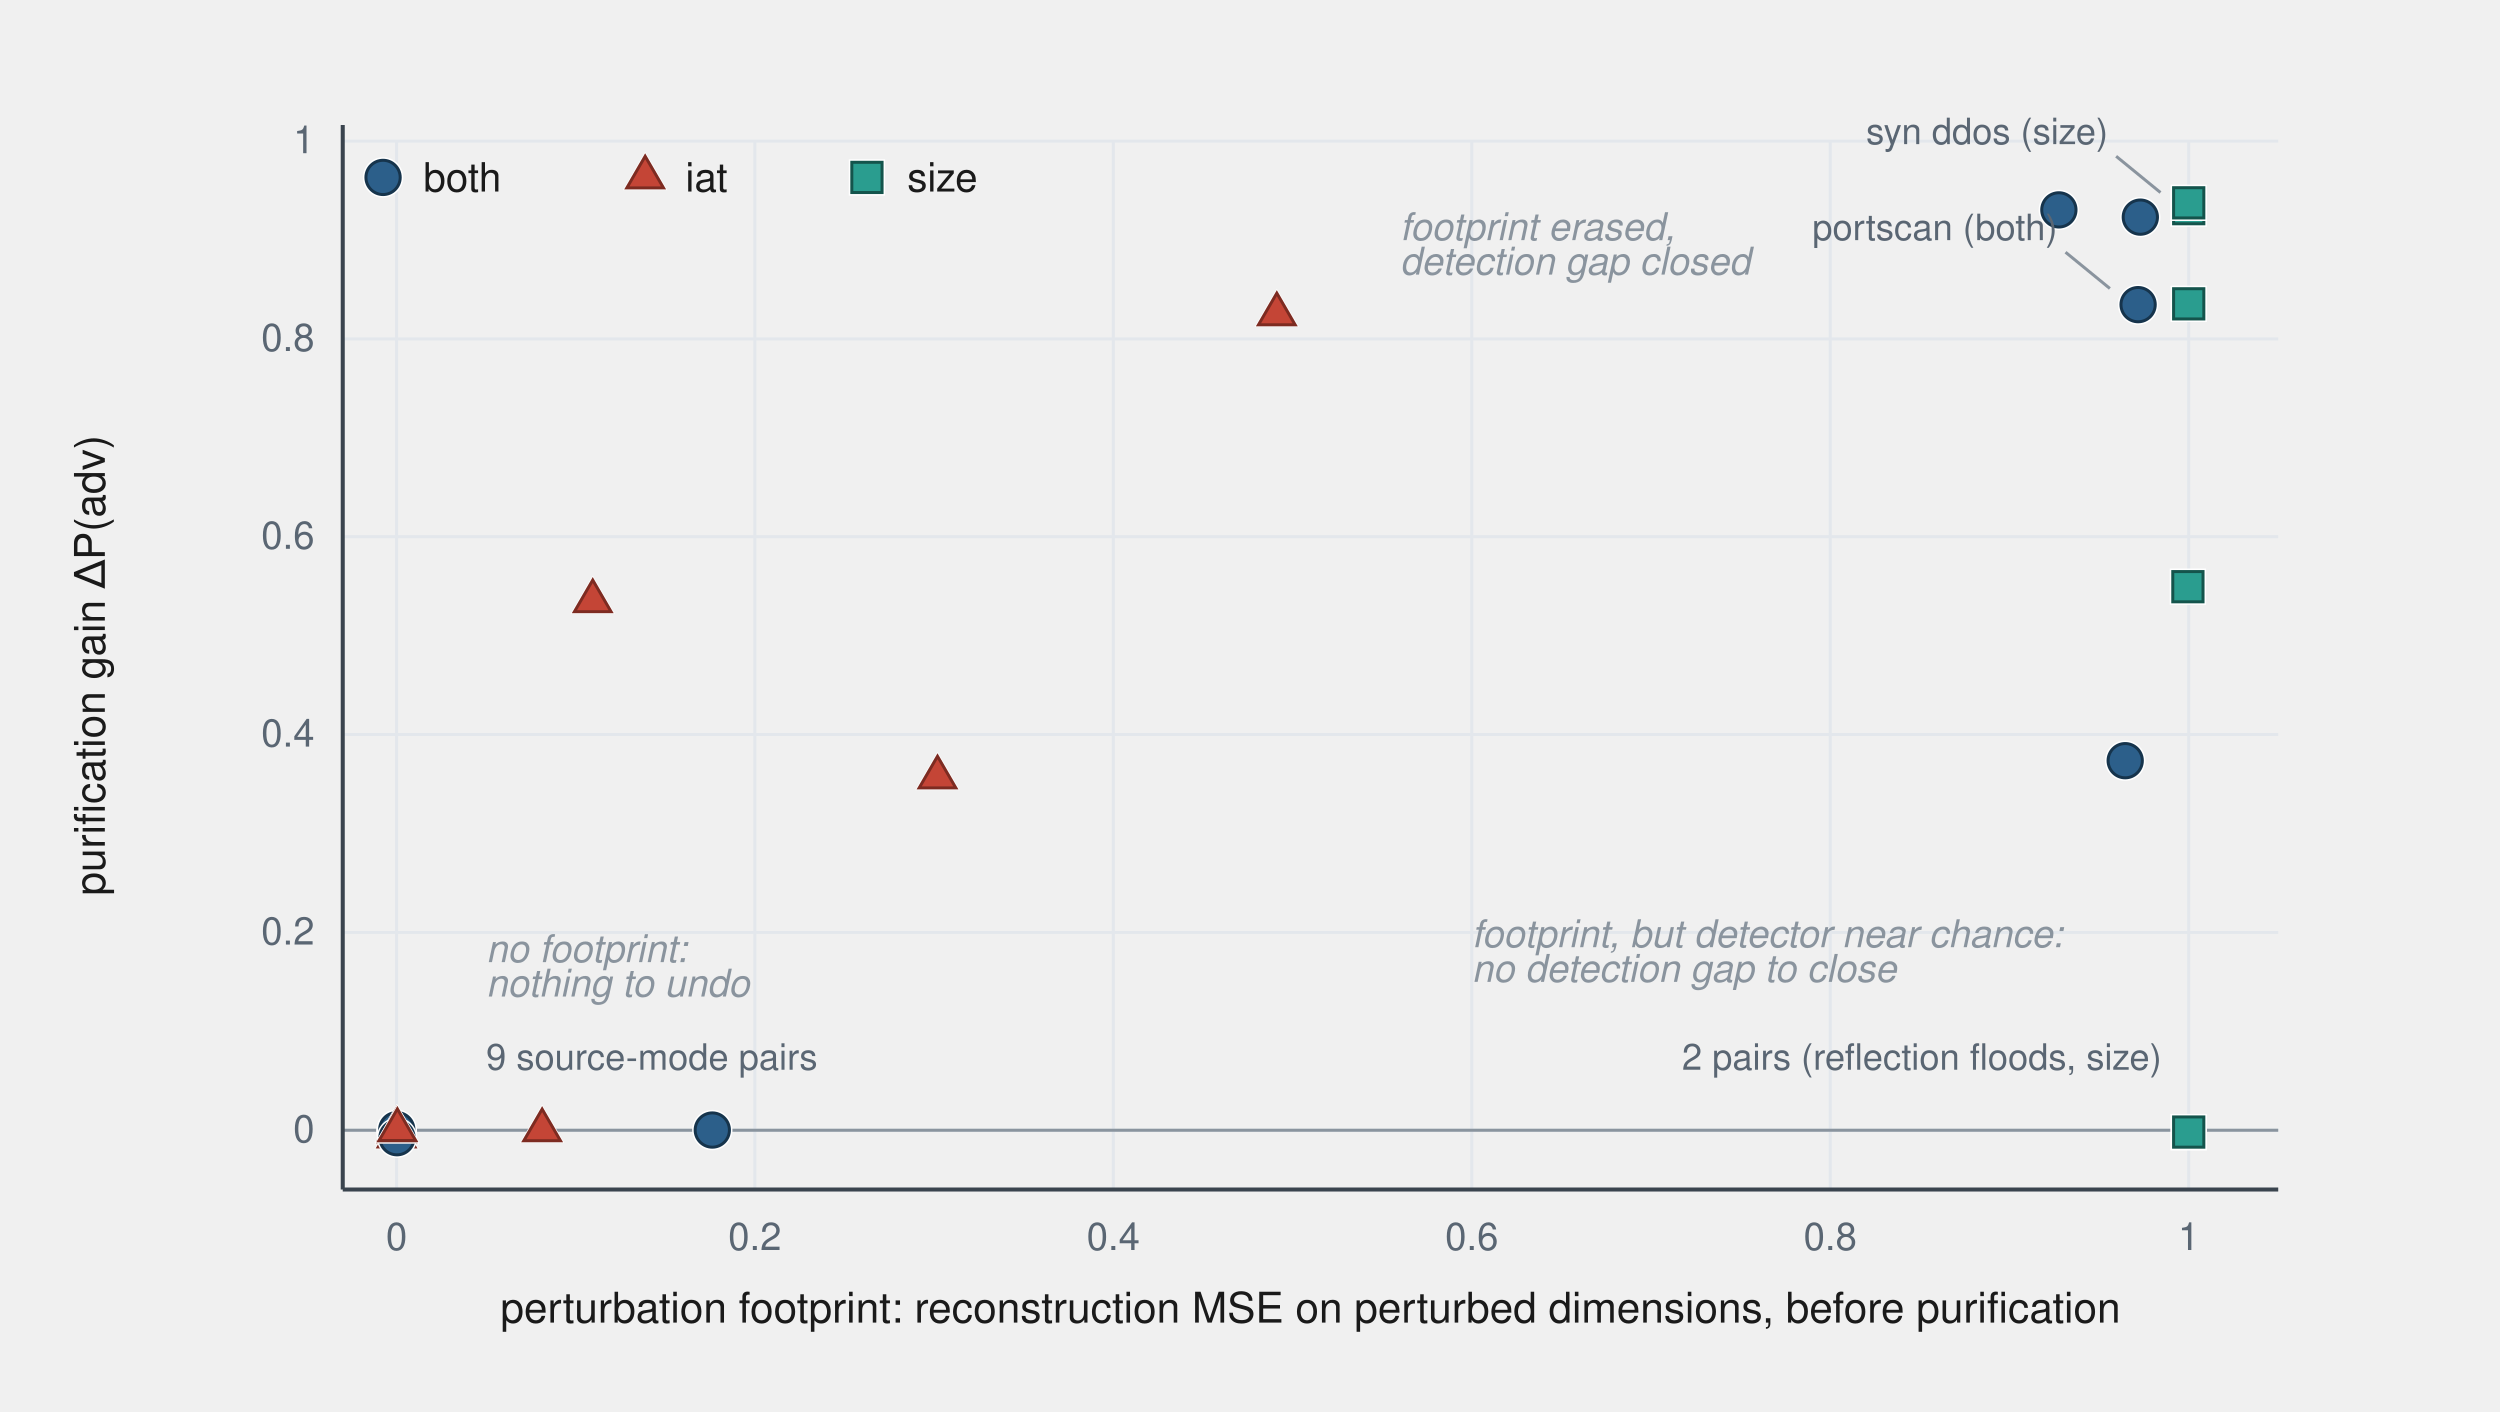
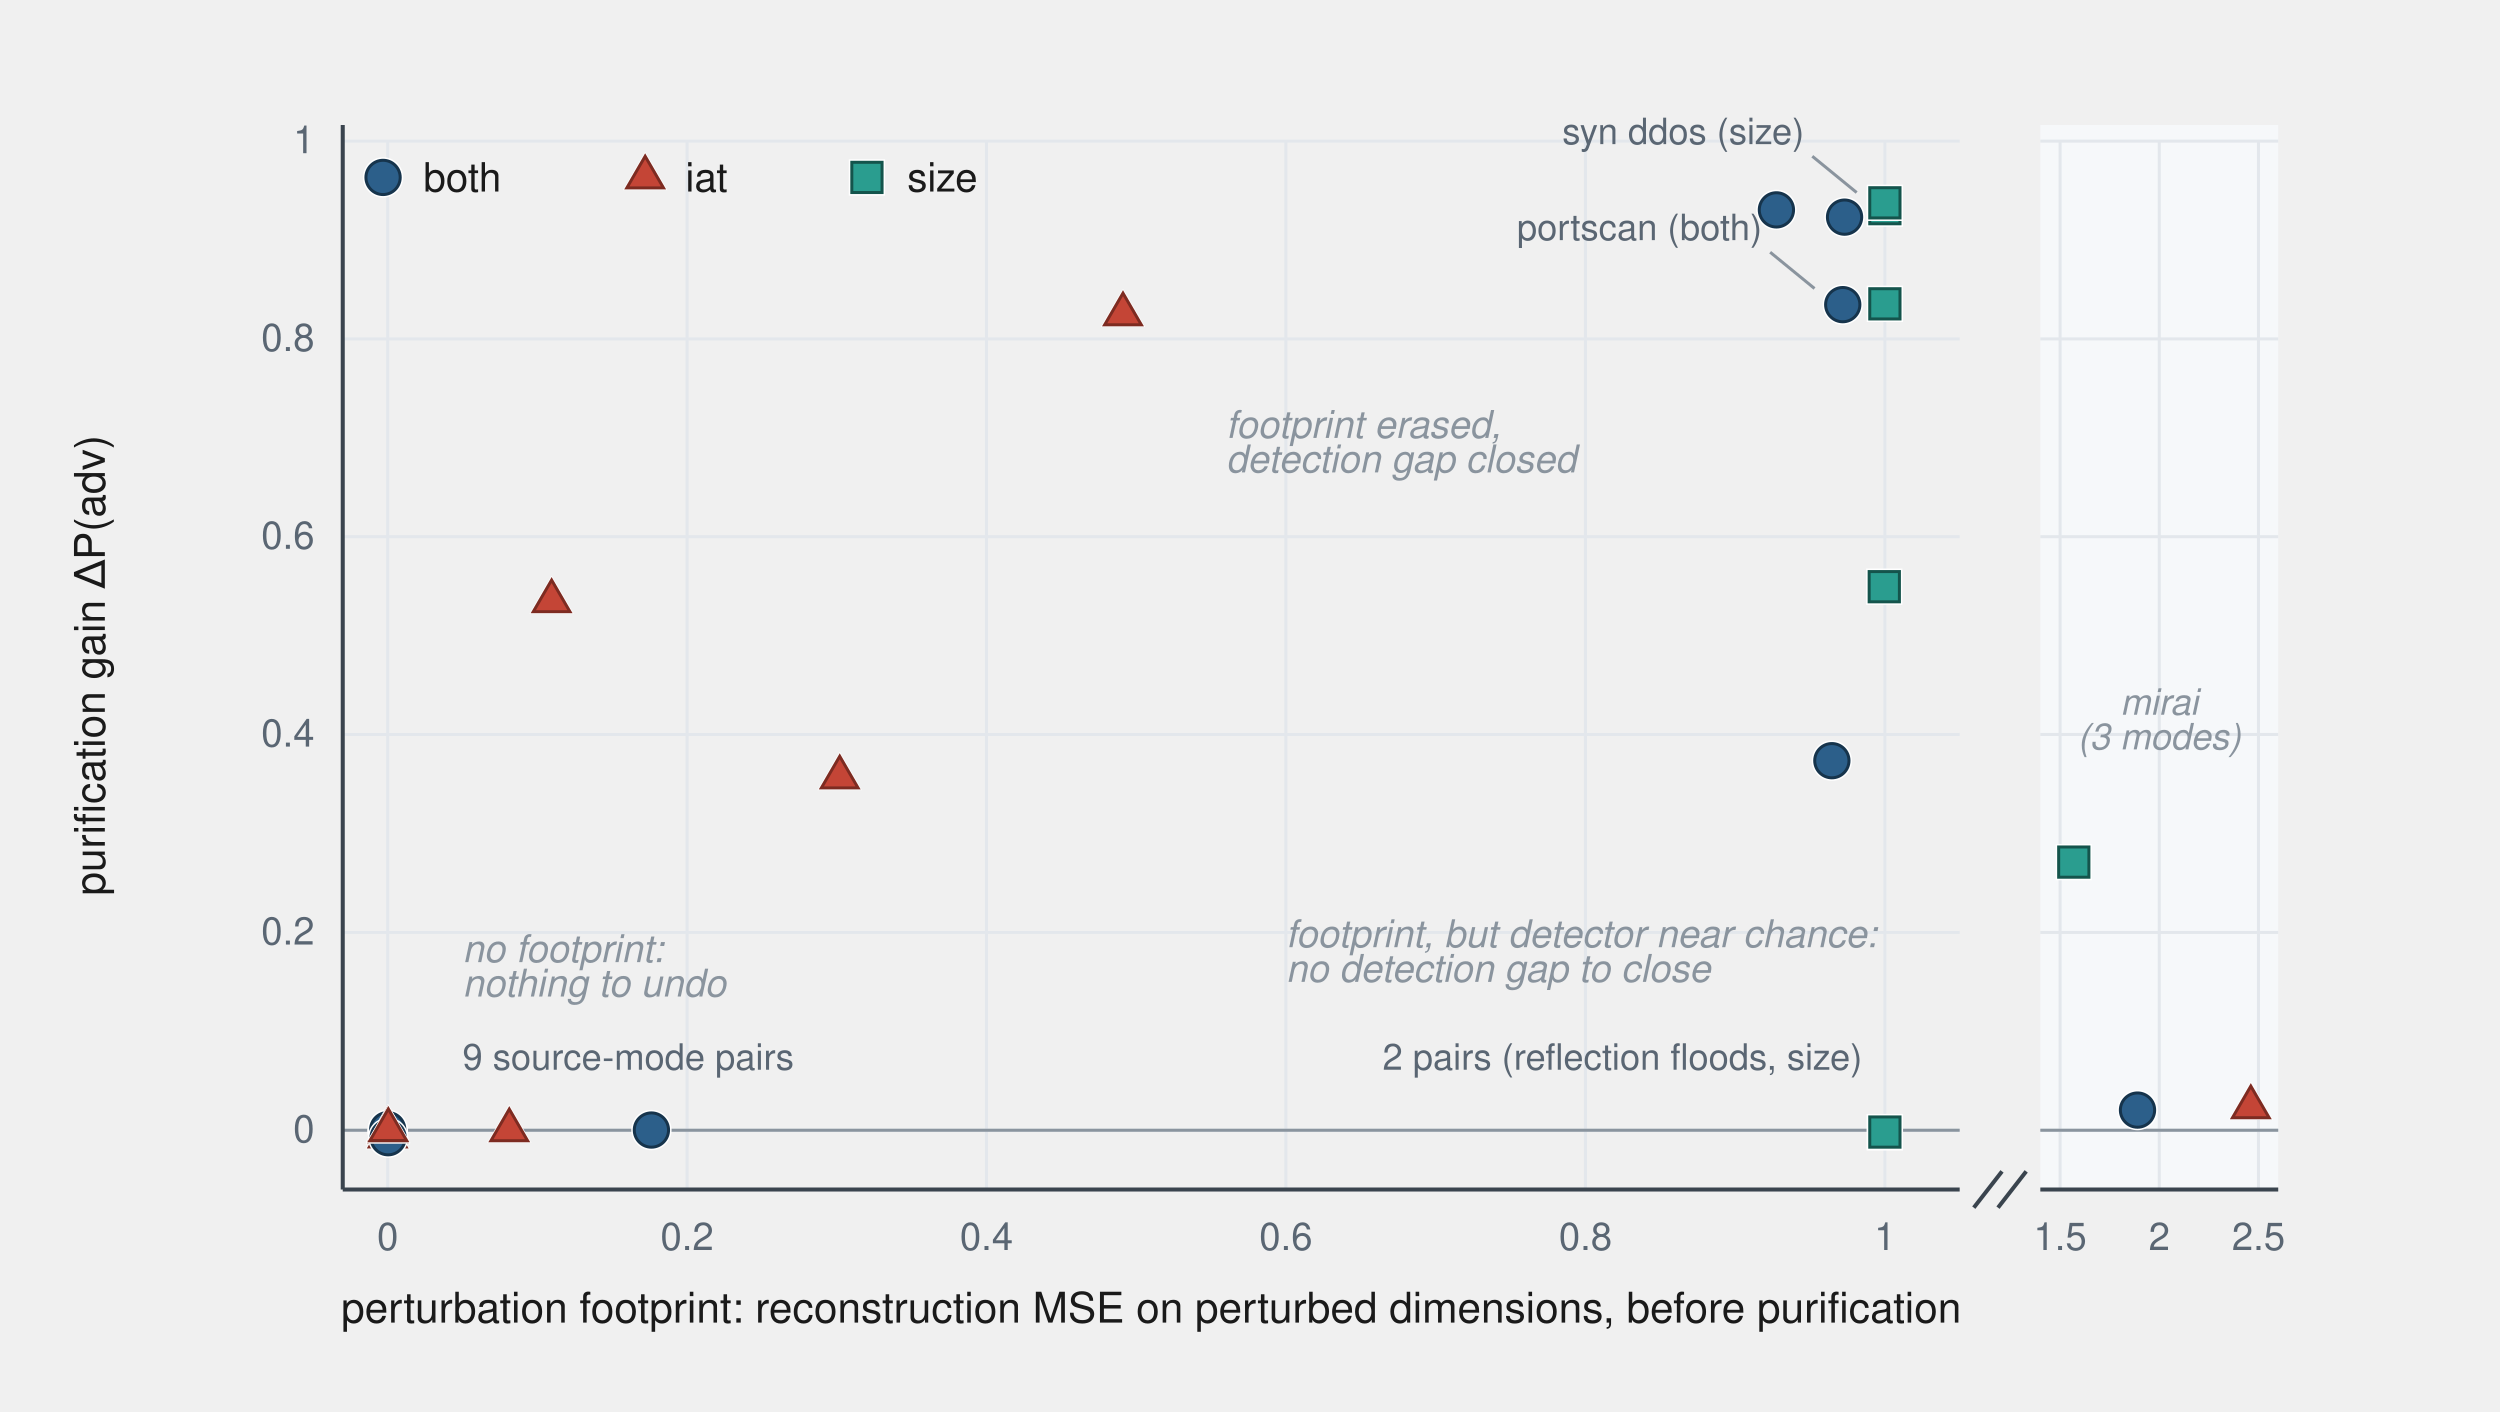
<svg xmlns="http://www.w3.org/2000/svg" viewBox="0 0 1240 700" font-family="Helvetica, Arial, sans-serif">
-   <line x1="196.7" y1="590" x2="196.7" y2="70" stroke="#e3e7ec" stroke-width="1.5" />
-   <text x="196.7" y="620" text-anchor="middle" font-size="19" fill="#5a6673">0</text>
-   <line x1="170" y1="560.6" x2="1130" y2="560.6" stroke="#e3e7ec" stroke-width="1.5" />
+   <rect x="1012" y="62" width="118" height="528" fill="#f6f8fa" />
+   <line x1="192.3" y1="590" x2="192.3" y2="70" stroke="#e3e7ec" stroke-width="1.5" />
+   <text x="192.3" y="620" text-anchor="middle" font-size="19" fill="#5a6673">0</text>
+   <line x1="170" y1="560.6" x2="972" y2="560.6" stroke="#e3e7ec" stroke-width="1.5" />
+   <line x1="1012" y1="560.6" x2="1130" y2="560.6" stroke="#e3e7ec" stroke-width="1.5" />
  <text x="156" y="566.6" text-anchor="end" font-size="19" fill="#5a6673">0</text>
-   <line x1="374.4" y1="590" x2="374.4" y2="70" stroke="#e3e7ec" stroke-width="1.5" />
-   <text x="374.4" y="620" text-anchor="middle" font-size="19" fill="#5a6673">0.2</text>
-   <line x1="170" y1="462.5" x2="1130" y2="462.5" stroke="#e3e7ec" stroke-width="1.5" />
+   <line x1="340.8" y1="590" x2="340.8" y2="70" stroke="#e3e7ec" stroke-width="1.5" />
+   <text x="340.8" y="620" text-anchor="middle" font-size="19" fill="#5a6673">0.2</text>
+   <line x1="170" y1="462.5" x2="972" y2="462.5" stroke="#e3e7ec" stroke-width="1.5" />
+   <line x1="1012" y1="462.5" x2="1130" y2="462.5" stroke="#e3e7ec" stroke-width="1.5" />
  <text x="156" y="468.5" text-anchor="end" font-size="19" fill="#5a6673">0.2</text>
-   <line x1="552.2" y1="590" x2="552.2" y2="70" stroke="#e3e7ec" stroke-width="1.5" />
-   <text x="552.2" y="620" text-anchor="middle" font-size="19" fill="#5a6673">0.4</text>
-   <line x1="170" y1="364.3" x2="1130" y2="364.3" stroke="#e3e7ec" stroke-width="1.5" />
+   <line x1="489.3" y1="590" x2="489.3" y2="70" stroke="#e3e7ec" stroke-width="1.5" />
+   <text x="489.3" y="620" text-anchor="middle" font-size="19" fill="#5a6673">0.4</text>
+   <line x1="170" y1="364.3" x2="972" y2="364.3" stroke="#e3e7ec" stroke-width="1.5" />
+   <line x1="1012" y1="364.3" x2="1130" y2="364.3" stroke="#e3e7ec" stroke-width="1.5" />
  <text x="156" y="370.3" text-anchor="end" font-size="19" fill="#5a6673">0.4</text>
-   <line x1="730" y1="590" x2="730" y2="70" stroke="#e3e7ec" stroke-width="1.5" />
-   <text x="730" y="620" text-anchor="middle" font-size="19" fill="#5a6673">0.6</text>
-   <line x1="170" y1="266.2" x2="1130" y2="266.2" stroke="#e3e7ec" stroke-width="1.5" />
+   <line x1="637.8" y1="590" x2="637.8" y2="70" stroke="#e3e7ec" stroke-width="1.5" />
+   <text x="637.8" y="620" text-anchor="middle" font-size="19" fill="#5a6673">0.6</text>
+   <line x1="170" y1="266.2" x2="972" y2="266.2" stroke="#e3e7ec" stroke-width="1.5" />
+   <line x1="1012" y1="266.2" x2="1130" y2="266.2" stroke="#e3e7ec" stroke-width="1.5" />
  <text x="156" y="272.2" text-anchor="end" font-size="19" fill="#5a6673">0.6</text>
-   <line x1="907.8" y1="590" x2="907.8" y2="70" stroke="#e3e7ec" stroke-width="1.5" />
-   <text x="907.8" y="620" text-anchor="middle" font-size="19" fill="#5a6673">0.8</text>
-   <line x1="170" y1="168.1" x2="1130" y2="168.1" stroke="#e3e7ec" stroke-width="1.5" />
+   <line x1="786.4" y1="590" x2="786.4" y2="70" stroke="#e3e7ec" stroke-width="1.5" />
+   <text x="786.4" y="620" text-anchor="middle" font-size="19" fill="#5a6673">0.8</text>
+   <line x1="170" y1="168.1" x2="972" y2="168.1" stroke="#e3e7ec" stroke-width="1.5" />
+   <line x1="1012" y1="168.1" x2="1130" y2="168.1" stroke="#e3e7ec" stroke-width="1.5" />
  <text x="156" y="174.1" text-anchor="end" font-size="19" fill="#5a6673">0.8</text>
-   <line x1="1085.6" y1="590" x2="1085.6" y2="70" stroke="#e3e7ec" stroke-width="1.5" />
-   <text x="1085.6" y="620" text-anchor="middle" font-size="19" fill="#5a6673">1</text>
-   <line x1="170" y1="70" x2="1130" y2="70" stroke="#e3e7ec" stroke-width="1.5" />
+   <line x1="934.9" y1="590" x2="934.9" y2="70" stroke="#e3e7ec" stroke-width="1.5" />
+   <text x="934.9" y="620" text-anchor="middle" font-size="19" fill="#5a6673">1</text>
+   <line x1="170" y1="70" x2="972" y2="70" stroke="#e3e7ec" stroke-width="1.5" />
+   <line x1="1012" y1="70" x2="1130" y2="70" stroke="#e3e7ec" stroke-width="1.5" />
  <text x="156" y="76" text-anchor="end" font-size="19" fill="#5a6673">1</text>
-   <line x1="170" y1="560.6" x2="1130" y2="560.6" stroke="#8a949e" stroke-width="1.5" />
-   <line x1="170" y1="590" x2="1130" y2="590" stroke="#3a444e" stroke-width="2" />
+   <line x1="1021.8" y1="590" x2="1021.8" y2="70" stroke="#e3e7ec" stroke-width="1.5" />
+   <text x="1021.8" y="620" text-anchor="middle" font-size="19" fill="#5a6673">1.5</text>
+   <line x1="1071" y1="590" x2="1071" y2="70" stroke="#e3e7ec" stroke-width="1.5" />
+   <text x="1071" y="620" text-anchor="middle" font-size="19" fill="#5a6673">2</text>
+   <line x1="1120.2" y1="590" x2="1120.2" y2="70" stroke="#e3e7ec" stroke-width="1.5" />
+   <text x="1120.2" y="620" text-anchor="middle" font-size="19" fill="#5a6673">2.5</text>
+   <line x1="170" y1="560.6" x2="972" y2="560.6" stroke="#8a949e" stroke-width="1.5" />
+   <line x1="1012" y1="560.6" x2="1130" y2="560.6" stroke="#8a949e" stroke-width="1.5" />
+   <line x1="170" y1="590" x2="972" y2="590" stroke="#3a444e" stroke-width="2" />
+   <line x1="1012" y1="590" x2="1130" y2="590" stroke="#3a444e" stroke-width="2" />
  <line x1="170" y1="590" x2="170" y2="62" stroke="#3a444e" stroke-width="2" />
-   <text x="650" y="656" text-anchor="middle" font-size="21" fill="#1a1a1a">perturbation footprint: reconstruction MSE on perturbed dimensions, before purification</text>
+   <line x1="979" y1="599" x2="993" y2="581" stroke="#3a444e" stroke-width="2" />
+   <line x1="991" y1="599" x2="1005" y2="581" stroke="#3a444e" stroke-width="2" />
+   <text x="571" y="656" text-anchor="middle" font-size="21" fill="#1a1a1a">perturbation footprint: reconstruction MSE on perturbed dimensions, before purification</text>
  <text x="52" y="330" text-anchor="middle" font-size="21" fill="#1a1a1a" transform="rotate(-90 52 330)">purification gain  ΔP(adv)</text>
-   <text x="241.1" y="477.2" font-size="19" font-style="italic" fill="#8a949e">no footprint:</text>
-   <text x="241.1" y="494.3" font-size="19" font-style="italic" fill="#8a949e">nothing to undo</text>
-   <text x="694.4" y="119.1" font-size="19" font-style="italic" fill="#8a949e">footprint erased,</text>
-   <text x="694.4" y="136.2" font-size="19" font-style="italic" fill="#8a949e">detection gap closed</text>
-   <text x="730" y="469.8" font-size="19" font-style="italic" fill="#8a949e">footprint, but detector near chance:</text>
-   <text x="730" y="487" font-size="19" font-style="italic" fill="#8a949e">no detection gap to close</text>
-   <circle cx="196.7" cy="561.4" r="10" fill="#ffffff" />
-   <circle cx="196.7" cy="561.4" r="8.5" fill="#2c5f8a" stroke="#16344c" stroke-width="1.5" />
-   <polygon points="196.7,548.7 207.7,567.8 185.7,567.8" fill="#ffffff" />
-   <polygon points="196.7,550.9 205.8,566.7 187.6,566.7" fill="#c44536" stroke="#7d2b21" stroke-width="1.5" />
-   <polygon points="196.7,550.9 207.7,570 185.7,570" fill="#ffffff" />
-   <polygon points="196.7,553.1 205.8,568.9 187.6,568.9" fill="#c44536" stroke="#7d2b21" stroke-width="1.5" />
-   <circle cx="196.7" cy="561.1" r="10" fill="#ffffff" />
-   <circle cx="196.7" cy="561.1" r="8.5" fill="#2c5f8a" stroke="#16344c" stroke-width="1.5" />
-   <circle cx="196.8" cy="560.3" r="10" fill="#ffffff" />
-   <circle cx="196.8" cy="560.3" r="8.5" fill="#2c5f8a" stroke="#16344c" stroke-width="1.5" />
-   <polygon points="196.8,547.5 207.8,566.6 185.8,566.6" fill="#ffffff" />
-   <polygon points="196.8,549.7 205.9,565.5 187.7,565.5" fill="#c44536" stroke="#7d2b21" stroke-width="1.5" />
-   <circle cx="196.9" cy="564.3" r="10" fill="#ffffff" />
-   <circle cx="196.9" cy="564.3" r="8.5" fill="#2c5f8a" stroke="#16344c" stroke-width="1.5" />
-   <polygon points="196.9,548.3 207.9,567.3 185.9,567.3" fill="#ffffff" />
-   <polygon points="196.9,550.5 206,566.2 187.8,566.2" fill="#c44536" stroke="#7d2b21" stroke-width="1.5" />
-   <polygon points="197.1,547.8 208.1,566.8 186.1,566.8" fill="#ffffff" />
-   <polygon points="197.1,550 206.2,565.7 188,565.7" fill="#c44536" stroke="#7d2b21" stroke-width="1.5" />
-   <polygon points="268.9,547.9 279.9,566.9 257.9,566.9" fill="#ffffff" />
-   <polygon points="268.9,550.1 278,565.8 259.8,565.8" fill="#c44536" stroke="#7d2b21" stroke-width="1.5" />
-   <polygon points="294,285.5 305,304.5 283,304.5" fill="#ffffff" />
-   <polygon points="294,287.7 303.1,303.4 284.9,303.4" fill="#c44536" stroke="#7d2b21" stroke-width="1.5" />
-   <circle cx="353.3" cy="560.5" r="10" fill="#ffffff" />
-   <circle cx="353.3" cy="560.5" r="8.5" fill="#2c5f8a" stroke="#16344c" stroke-width="1.5" />
-   <polygon points="465,372.9 476,391.9 454,391.9" fill="#ffffff" />
-   <polygon points="465,375.1 474.1,390.8 455.9,390.8" fill="#c44536" stroke="#7d2b21" stroke-width="1.5" />
-   <polygon points="633.3,143.2 644.3,162.2 622.3,162.2" fill="#ffffff" />
-   <polygon points="633.3,145.4 642.4,161.1 624.2,161.1" fill="#c44536" stroke="#7d2b21" stroke-width="1.5" />
-   <circle cx="1021.2" cy="104.1" r="10" fill="#ffffff" />
-   <circle cx="1021.2" cy="104.1" r="8.5" fill="#2c5f8a" stroke="#16344c" stroke-width="1.5" />
-   <circle cx="1054.1" cy="377.3" r="10" fill="#ffffff" />
-   <circle cx="1054.1" cy="377.3" r="8.5" fill="#2c5f8a" stroke="#16344c" stroke-width="1.5" />
-   <circle cx="1060.5" cy="151.1" r="10" fill="#ffffff" />
-   <circle cx="1060.5" cy="151.1" r="8.5" fill="#2c5f8a" stroke="#16344c" stroke-width="1.5" />
-   <circle cx="1061.6" cy="107.7" r="10" fill="#ffffff" />
-   <circle cx="1061.6" cy="107.7" r="8.5" fill="#2c5f8a" stroke="#16344c" stroke-width="1.5" />
-   <rect x="1076.2" y="282" width="18" height="18" fill="#ffffff" />
-   <rect x="1077.7" y="283.5" width="15" height="15" fill="#2a9d8f" stroke="#14544c" stroke-width="1.5" />
-   <rect x="1076.6" y="552.6" width="18" height="18" fill="#ffffff" />
-   <rect x="1078.1" y="554.1" width="15" height="15" fill="#2a9d8f" stroke="#14544c" stroke-width="1.5" />
-   <rect x="1076.6" y="552.5" width="18" height="18" fill="#ffffff" />
-   <rect x="1078.1" y="554" width="15" height="15" fill="#2a9d8f" stroke="#14544c" stroke-width="1.5" />
-   <rect x="1076.6" y="141.7" width="18" height="18" fill="#ffffff" />
-   <rect x="1078.1" y="143.2" width="15" height="15" fill="#2a9d8f" stroke="#14544c" stroke-width="1.5" />
-   <rect x="1076.6" y="94.5" width="18" height="18" fill="#ffffff" />
-   <rect x="1078.1" y="96" width="15" height="15" fill="#2a9d8f" stroke="#14544c" stroke-width="1.5" />
-   <rect x="1076.6" y="91.6" width="18" height="18" fill="#ffffff" />
-   <rect x="1078.1" y="93.1" width="15" height="15" fill="#2a9d8f" stroke="#14544c" stroke-width="1.5" />
-   <rect x="1582" y="418.6" width="18" height="18" fill="#ffffff" />
-   <rect x="1583.5" y="420.1" width="15" height="15" fill="#2a9d8f" stroke="#14544c" stroke-width="1.5" />
-   <circle cx="1876.5" cy="550.6" r="10" fill="#ffffff" />
-   <circle cx="1876.5" cy="550.6" r="8.5" fill="#2c5f8a" stroke="#16344c" stroke-width="1.5" />
-   <polygon points="2384.7,536.5 2395.7,555.5 2373.7,555.5" fill="#ffffff" />
-   <polygon points="2384.7,538.7 2393.8,554.4 2375.6,554.4" fill="#c44536" stroke="#7d2b21" stroke-width="1.5" />
-   <line x1="1046.5" y1="143.1" x2="1024.5" y2="125.1" stroke="#8a949e" stroke-width="1.5" />
-   <text x="1020.5" y="119.1" text-anchor="end" font-size="18" fill="#5a6673">portscan (both)</text>
-   <line x1="1071.6" y1="95.5" x2="1049.6" y2="77.5" stroke="#8a949e" stroke-width="1.5" />
-   <text x="1045.6" y="71.5" text-anchor="end" font-size="18" fill="#5a6673">syn ddos (size)</text>
-   <line x1="2370.7" y1="541.2" x2="2348.7" y2="523.2" stroke="#8a949e" stroke-width="1.5" />
-   <text x="2344.7" y="517.2" text-anchor="end" font-size="18" fill="#5a6673">mirai (iat)</text>
-   <text x="241.1" y="530.6" font-size="18" fill="#5a6673">9 source-mode pairs</text>
-   <text x="1072.2" y="530.6" text-anchor="end" font-size="18" fill="#5a6673">2 pairs (reflection floods, size)</text>
+   <text x="229.4" y="477.2" font-size="19" font-style="italic" fill="#8a949e">no footprint:</text>
+   <text x="229.4" y="494.3" font-size="19" font-style="italic" fill="#8a949e">nothing to undo</text>
+   <text x="608.1" y="217.2" font-size="19" font-style="italic" fill="#8a949e">footprint erased,</text>
+   <text x="608.1" y="234.3" font-size="19" font-style="italic" fill="#8a949e">detection gap closed</text>
+   <text x="637.8" y="469.8" font-size="19" font-style="italic" fill="#8a949e">footprint, but detector near chance:</text>
+   <text x="637.8" y="487" font-size="19" font-style="italic" fill="#8a949e">no detection gap to close</text>
+   <circle cx="192.3" cy="561.4" r="10" fill="#ffffff" />
+   <circle cx="192.3" cy="561.4" r="8.5" fill="#2c5f8a" stroke="#16344c" stroke-width="1.5" />
+   <polygon points="192.3,548.7 203.3,567.8 181.3,567.8" fill="#ffffff" />
+   <polygon points="192.3,550.9 201.4,566.7 183.2,566.7" fill="#c44536" stroke="#7d2b21" stroke-width="1.5" />
+   <polygon points="192.3,550.9 203.3,570 181.3,570" fill="#ffffff" />
+   <polygon points="192.3,553.1 201.4,568.9 183.2,568.9" fill="#c44536" stroke="#7d2b21" stroke-width="1.5" />
+   <circle cx="192.3" cy="561.1" r="10" fill="#ffffff" />
+   <circle cx="192.3" cy="561.1" r="8.5" fill="#2c5f8a" stroke="#16344c" stroke-width="1.5" />
+   <circle cx="192.3" cy="560.3" r="10" fill="#ffffff" />
+   <circle cx="192.3" cy="560.3" r="8.5" fill="#2c5f8a" stroke="#16344c" stroke-width="1.5" />
+   <polygon points="192.4,547.5 203.4,566.6 181.4,566.6" fill="#ffffff" />
+   <polygon points="192.4,549.7 201.5,565.5 183.3,565.5" fill="#c44536" stroke="#7d2b21" stroke-width="1.5" />
+   <circle cx="192.5" cy="564.3" r="10" fill="#ffffff" />
+   <circle cx="192.5" cy="564.3" r="8.5" fill="#2c5f8a" stroke="#16344c" stroke-width="1.5" />
+   <polygon points="192.5,548.3 203.5,567.3 181.5,567.3" fill="#ffffff" />
+   <polygon points="192.5,550.5 201.6,566.2 183.4,566.2" fill="#c44536" stroke="#7d2b21" stroke-width="1.5" />
+   <polygon points="192.6,547.8 203.6,566.8 181.6,566.8" fill="#ffffff" />
+   <polygon points="192.6,550 201.7,565.7 183.5,565.7" fill="#c44536" stroke="#7d2b21" stroke-width="1.5" />
+   <polygon points="252.6,547.9 263.6,566.9 241.6,566.9" fill="#ffffff" />
+   <polygon points="252.6,550.1 261.7,565.8 243.5,565.8" fill="#c44536" stroke="#7d2b21" stroke-width="1.5" />
+   <polygon points="273.6,285.5 284.6,304.5 262.6,304.5" fill="#ffffff" />
+   <polygon points="273.6,287.7 282.7,303.4 264.5,303.4" fill="#c44536" stroke="#7d2b21" stroke-width="1.5" />
+   <circle cx="323.1" cy="560.5" r="10" fill="#ffffff" />
+   <circle cx="323.1" cy="560.5" r="8.5" fill="#2c5f8a" stroke="#16344c" stroke-width="1.5" />
+   <polygon points="416.5,372.9 427.5,391.9 405.5,391.9" fill="#ffffff" />
+   <polygon points="416.5,375.1 425.6,390.8 407.4,390.8" fill="#c44536" stroke="#7d2b21" stroke-width="1.5" />
+   <polygon points="557,143.2 568,162.2 546,162.2" fill="#ffffff" />
+   <polygon points="557,145.4 566.1,161.1 547.9,161.1" fill="#c44536" stroke="#7d2b21" stroke-width="1.5" />
+   <circle cx="881.1" cy="104.1" r="10" fill="#ffffff" />
+   <circle cx="881.1" cy="104.1" r="8.5" fill="#2c5f8a" stroke="#16344c" stroke-width="1.5" />
+   <circle cx="908.6" cy="377.3" r="10" fill="#ffffff" />
+   <circle cx="908.6" cy="377.3" r="8.5" fill="#2c5f8a" stroke="#16344c" stroke-width="1.5" />
+   <circle cx="914" cy="151.1" r="10" fill="#ffffff" />
+   <circle cx="914" cy="151.1" r="8.5" fill="#2c5f8a" stroke="#16344c" stroke-width="1.5" />
+   <circle cx="914.9" cy="107.7" r="10" fill="#ffffff" />
+   <circle cx="914.9" cy="107.7" r="8.5" fill="#2c5f8a" stroke="#16344c" stroke-width="1.5" />
+   <rect x="925.6" y="282" width="18" height="18" fill="#ffffff" />
+   <rect x="927.1" y="283.5" width="15" height="15" fill="#2a9d8f" stroke="#14544c" stroke-width="1.5" />
+   <rect x="925.9" y="552.6" width="18" height="18" fill="#ffffff" />
+   <rect x="927.4" y="554.1" width="15" height="15" fill="#2a9d8f" stroke="#14544c" stroke-width="1.5" />
+   <rect x="925.9" y="552.5" width="18" height="18" fill="#ffffff" />
+   <rect x="927.4" y="554" width="15" height="15" fill="#2a9d8f" stroke="#14544c" stroke-width="1.5" />
+   <rect x="925.9" y="141.7" width="18" height="18" fill="#ffffff" />
+   <rect x="927.4" y="143.2" width="15" height="15" fill="#2a9d8f" stroke="#14544c" stroke-width="1.5" />
+   <rect x="925.9" y="94.5" width="18" height="18" fill="#ffffff" />
+   <rect x="927.4" y="96" width="15" height="15" fill="#2a9d8f" stroke="#14544c" stroke-width="1.5" />
+   <rect x="925.9" y="91.6" width="18" height="18" fill="#ffffff" />
+   <rect x="927.4" y="93.1" width="15" height="15" fill="#2a9d8f" stroke="#14544c" stroke-width="1.5" />
+   <rect x="1019.6" y="418.6" width="18" height="18" fill="#ffffff" />
+   <rect x="1021.1" y="420.1" width="15" height="15" fill="#2a9d8f" stroke="#14544c" stroke-width="1.5" />
+   <circle cx="1060.2" cy="550.6" r="10" fill="#ffffff" />
+   <circle cx="1060.2" cy="550.6" r="8.5" fill="#2c5f8a" stroke="#16344c" stroke-width="1.5" />
+   <polygon points="1116.4,536.5 1127.4,555.5 1105.4,555.5" fill="#ffffff" />
+   <polygon points="1116.4,538.7 1125.5,554.4 1107.3,554.4" fill="#c44536" stroke="#7d2b21" stroke-width="1.5" />
+   <line x1="900" y1="143.1" x2="878" y2="125.1" stroke="#8a949e" stroke-width="1.5" />
+   <text x="874" y="119.1" text-anchor="end" font-size="18" fill="#5a6673">portscan (both)</text>
+   <line x1="920.9" y1="95.5" x2="898.9" y2="77.5" stroke="#8a949e" stroke-width="1.5" />
+   <text x="894.9" y="71.5" text-anchor="end" font-size="18" fill="#5a6673">syn ddos (size)</text>
+   <text x="229.4" y="530.6" font-size="18" fill="#5a6673">9 source-mode pairs</text>
+   <text x="923.7" y="530.6" text-anchor="end" font-size="18" fill="#5a6673">2 pairs (reflection floods, size)</text>
+   <text x="1071" y="354.5" text-anchor="middle" font-size="18" font-style="italic" fill="#8a949e">mirai</text>
+   <text x="1071" y="371.7" text-anchor="middle" font-size="18" font-style="italic" fill="#8a949e">(3 modes)</text>
  <circle cx="190" cy="88" r="10" fill="#ffffff" />
  <circle cx="190" cy="88" r="8.5" fill="#2c5f8a" stroke="#16344c" stroke-width="1.5" />
  <text x="210" y="95" font-size="20" fill="#1a1a1a">both</text>
  <polygon points="320,75.3 331,94.3 309,94.3" fill="#ffffff" />
  <polygon points="320,77.5 329.1,93.2 310.9,93.2" fill="#c44536" stroke="#7d2b21" stroke-width="1.5" />
  <text x="340" y="95" font-size="20" fill="#1a1a1a">iat</text>
  <rect x="421" y="79" width="18" height="18" fill="#ffffff" />
  <rect x="422.5" y="80.5" width="15" height="15" fill="#2a9d8f" stroke="#14544c" stroke-width="1.5" />
  <text x="450" y="95" font-size="20" fill="#1a1a1a">size</text>
</svg>
